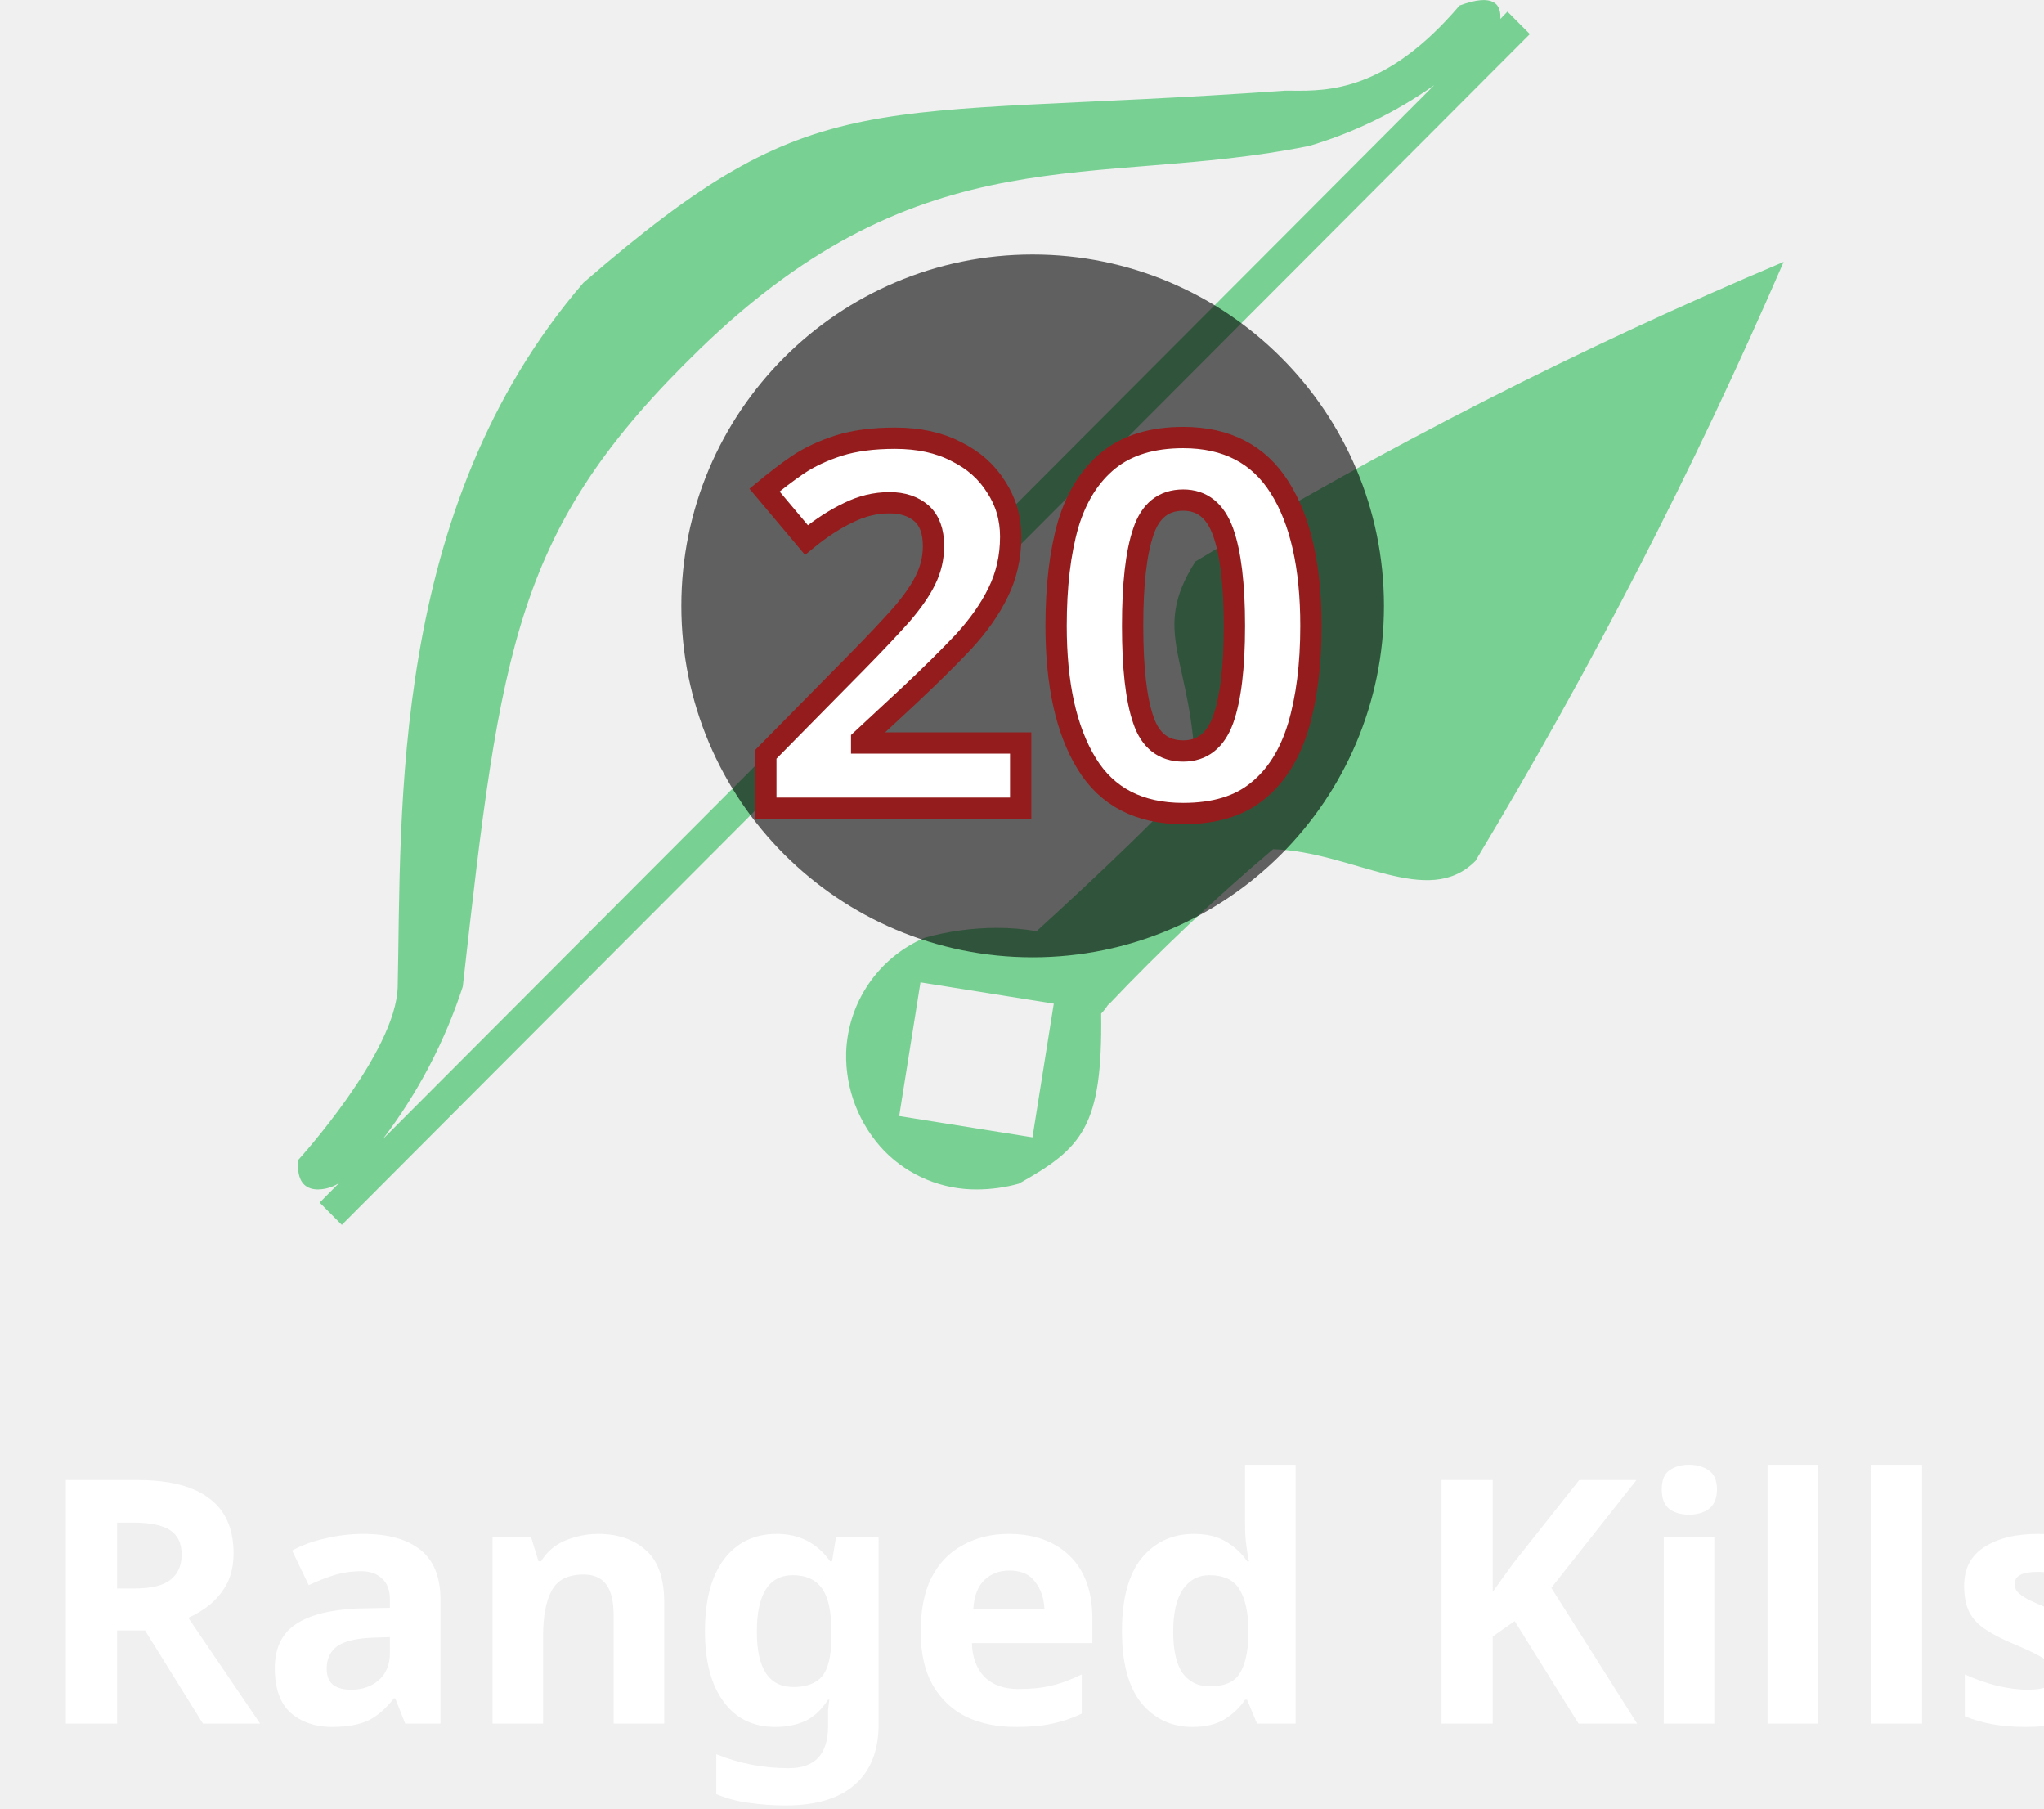
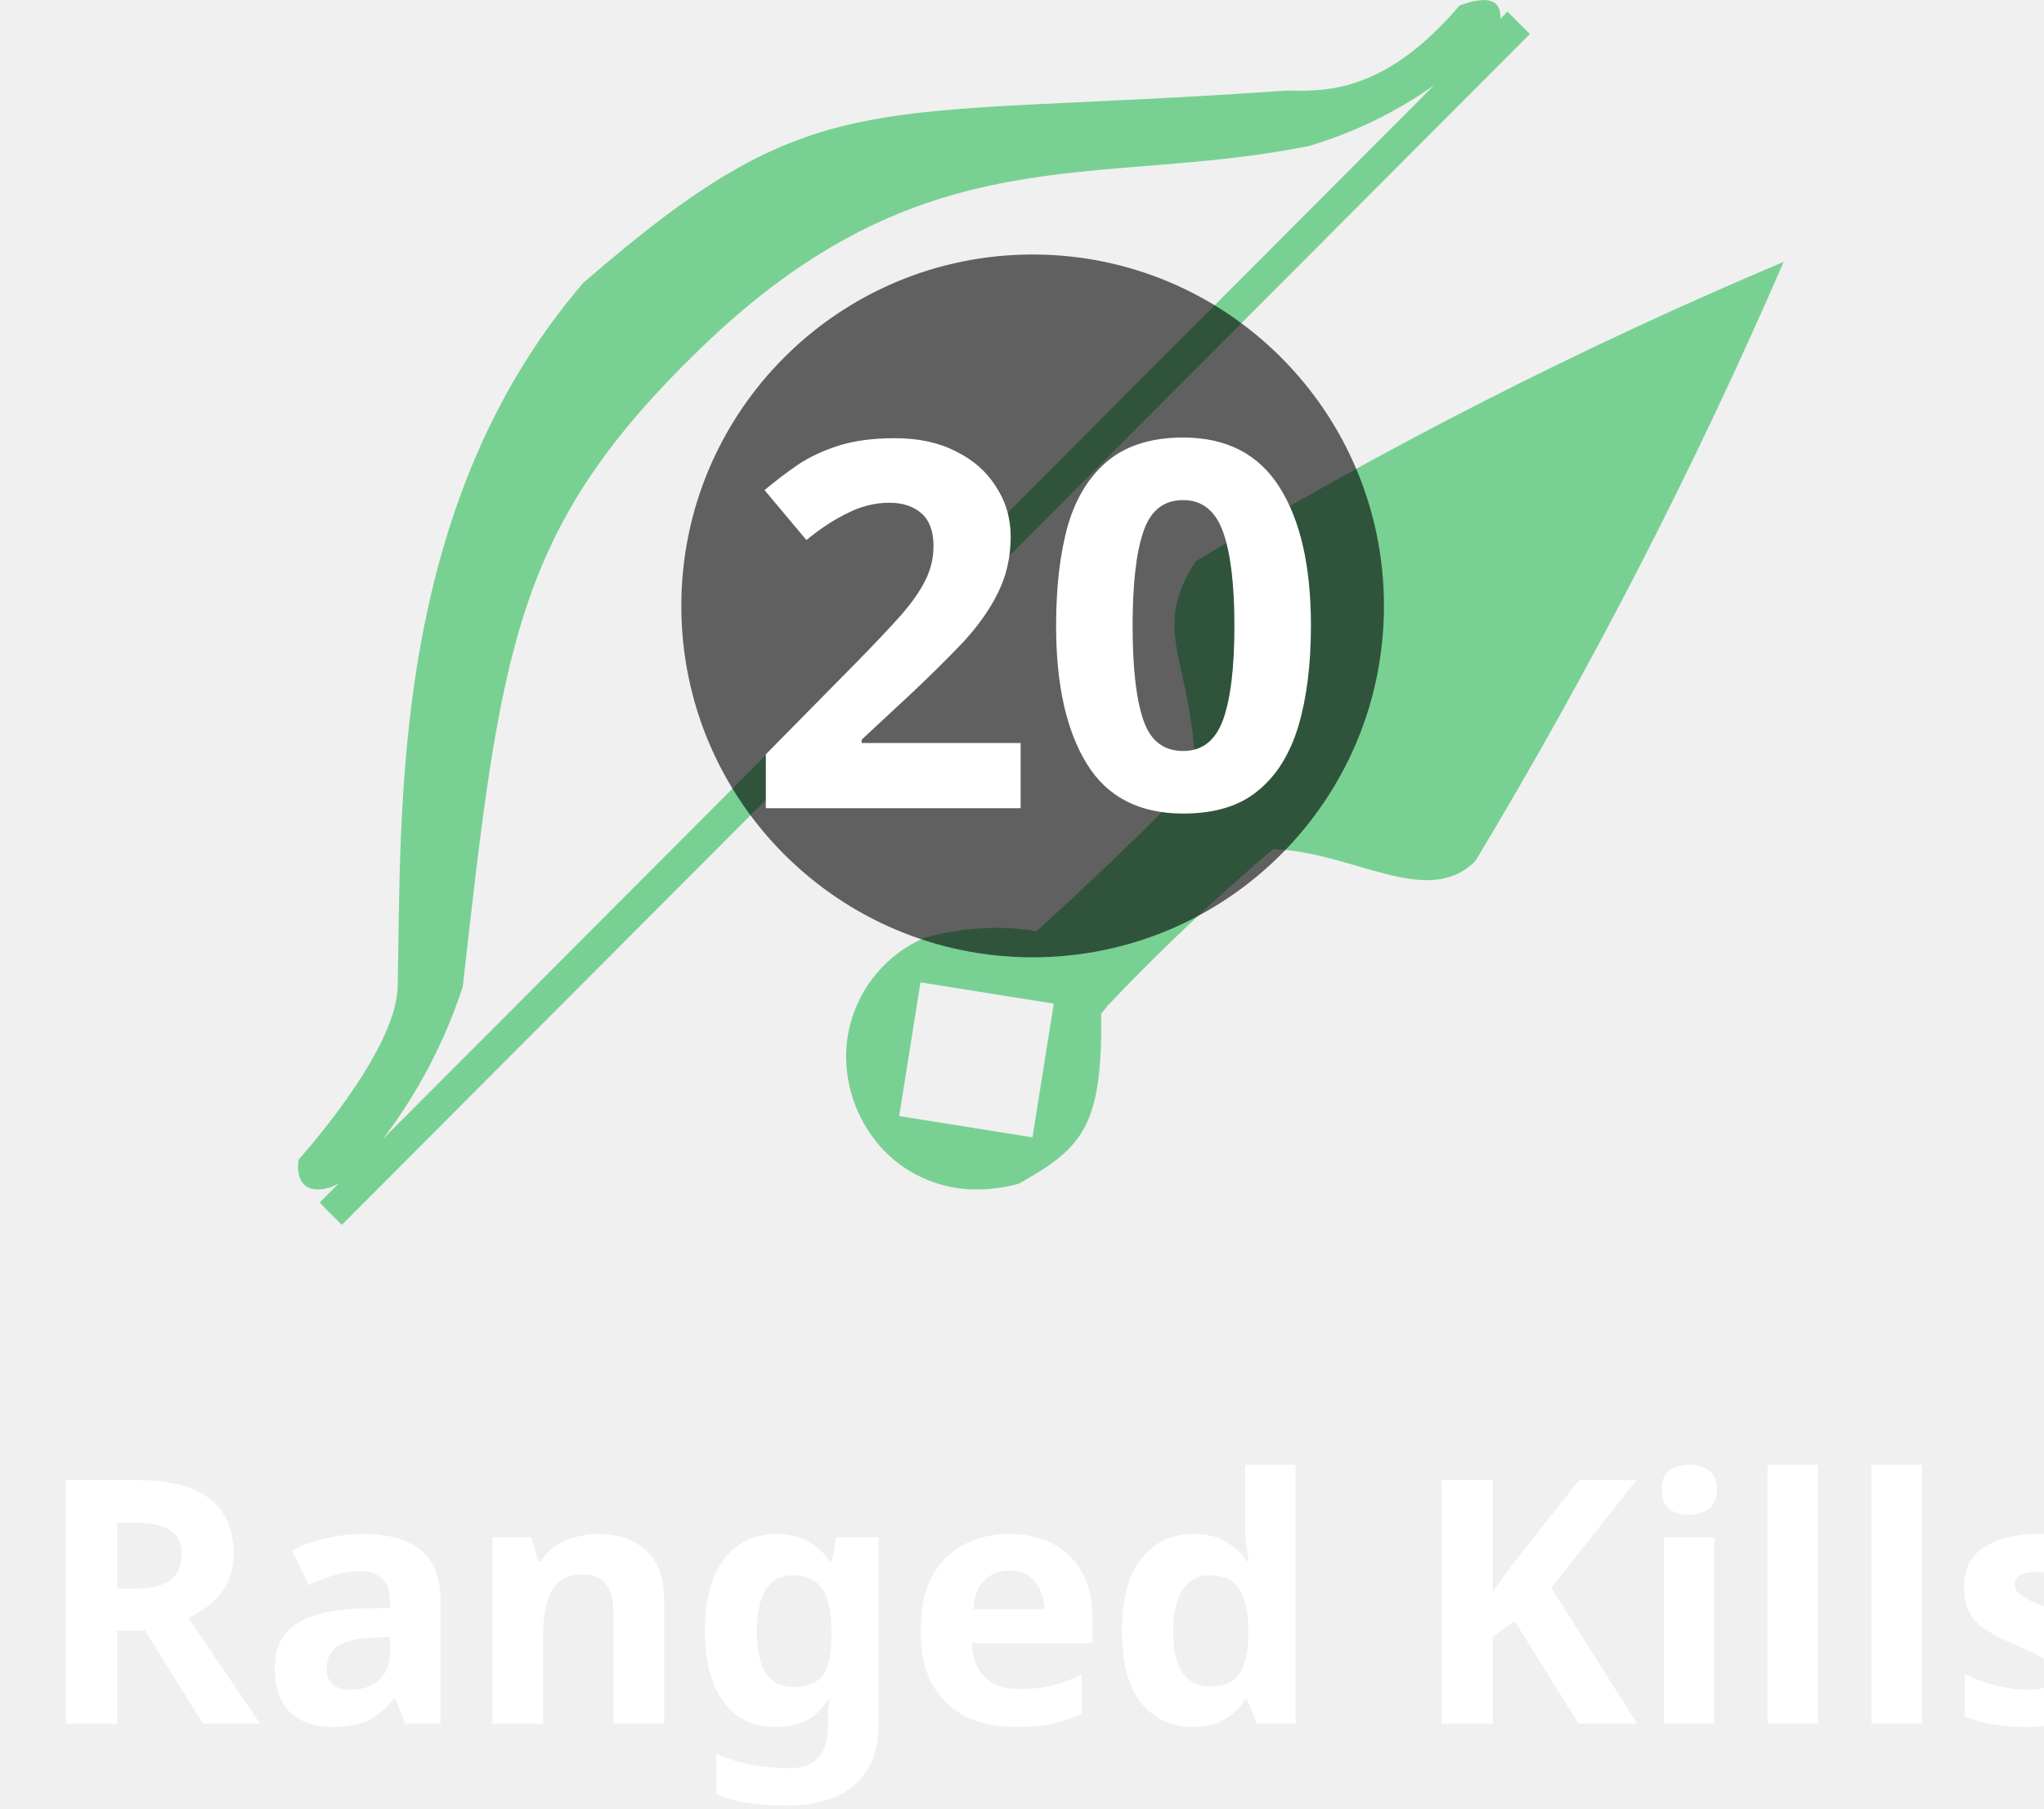
<svg xmlns="http://www.w3.org/2000/svg" width="48" height="42.466" viewBox="0 0 48 42.466">
-   <g id="Component_205_1" data-name="Component 205 – 1" transform="translate(1)">
-     <text id="Ranged_Kills" data-name="Ranged Kills" transform="translate(23 40.466)" fill="#fff" font-size="8" font-family="SegoeUI-Bold, Segoe UI" font-weight="700">
+   <g id="td-b-rangedKills" transform="translate(1)">
+     <text id="Ranged_Kills" data-name="Ranged Kills" transform="translate(23 40.467)" fill="#fff" font-size="8" font-family="SegoeUI-Bold, Segoe UI" font-weight="700">
      <tspan x="-23.17" y="0">Ranged Kills</tspan>
    </text>
    <g id="Component_196_1" data-name="Component 196 – 1" transform="translate(6)">
-       <path id="Union_151" data-name="Union 151" d="M.506,28.234l.455-.458a.936.936,0,0,1-.321.131c-.786.149-.628-.684-.628-.684S2.3,24.71,2.339,23.168C2.431,19.081,2.126,11.95,6.7,6.638c5.537-4.8,6.565-3.808,16.464-4.509.054,0,.114,0,.174,0,.846.008,2.223.015,3.937-2,.809-.3.98-.022.958.316L28.4.272,28.926.8,1.027,28.757Zm23.2-24.8c-5.012,1-8.992-.35-14.262,4.752-4.352,4.214-4.679,6.976-5.576,14.976a12.1,12.1,0,0,1-1.88,3.584L26.679,2A9.971,9.971,0,0,1,23.7,3.439ZM13.77,27.025a3.227,3.227,0,0,1-.9-2.311,3.046,3.046,0,0,1,1.85-2.7,6.4,6.4,0,0,1,1.686-.23,5.462,5.462,0,0,1,.937.078c.5-.458,2.706-2.468,3.73-3.64-.055-2.768-1.083-3.34,0-5.04A107.839,107.839,0,0,1,34.886,6.148a119.278,119.278,0,0,1-7.238,14.065c-1.126,1.133-2.873-.22-4.752-.277a49.043,49.043,0,0,0-3.867,3.655l-.005-.005a1.358,1.358,0,0,1-.165.21c.035,2.664-.445,3.158-1.934,3.994a3.712,3.712,0,0,1-.978.135A3.017,3.017,0,0,1,13.77,27.025Zm.346-.823,3.13.5.5-3.139-3.13-.5Z" fill="#50c774" opacity="0.75" />
+       <path id="Union_151" data-name="Union 151" d="M.506,28.234l.455-.458a.936.936,0,0,1-.321.131c-.786.149-.628-.684-.628-.684S2.3,24.71,2.339,23.168C2.431,19.081,2.126,11.95,6.7,6.638c5.537-4.8,6.565-3.808,16.464-4.509.054,0,.114,0,.174,0,.846.008,2.223.015,3.937-2,.809-.3.98-.022.958.316L28.4.272,28.926.8,1.027,28.757Zm23.2-24.8c-5.012,1-8.992-.35-14.262,4.752-4.352,4.214-4.679,6.976-5.576,14.976a12.1,12.1,0,0,1-1.88,3.584L26.679,2A9.971,9.971,0,0,1,23.7,3.439ZM13.77,27.025a3.227,3.227,0,0,1-.9-2.311,3.046,3.046,0,0,1,1.85-2.7,6.4,6.4,0,0,1,1.686-.23,5.462,5.462,0,0,1,.937.078c.5-.458,2.706-2.468,3.73-3.64-.055-2.768-1.083-3.34,0-5.04A107.839,107.839,0,0,1,34.886,6.148a119.278,119.278,0,0,1-7.238,14.065c-1.126,1.133-2.873-.22-4.752-.277a49.043,49.043,0,0,0-3.867,3.655l-.005-.005a1.358,1.358,0,0,1-.165.21c.035,2.664-.445,3.158-1.934,3.994a3.712,3.712,0,0,1-.978.135A3.017,3.017,0,0,1,13.77,27.025Zm.346-.823,3.13.5.5-3.139-3.13-.5Z" transform="translate(0 0)" fill="#50c774" opacity="0.75" />
      <g id="Component_155_1" data-name="Component 155 – 1" transform="translate(9 5.975)">
        <circle id="Ellipse_278" data-name="Ellipse 278" cx="8.25" cy="8.25" r="8.25" opacity="0.6" />
-         <text id="_20" data-name="20" transform="translate(1.5 13)" fill="#fff" stroke="#951c1c" stroke-width="0.5" font-size="12" font-family="SegoeUI-Bold, Segoe UI" font-weight="700">
+         <text id="_20" data-name="20" transform="translate(1.5 13)" fill="#fff" font-size="12" font-family="SegoeUI-Bold, Segoe UI" font-weight="700">
          <tspan x="0" y="0">20</tspan>
        </text>
      </g>
    </g>
  </g>
</svg>
